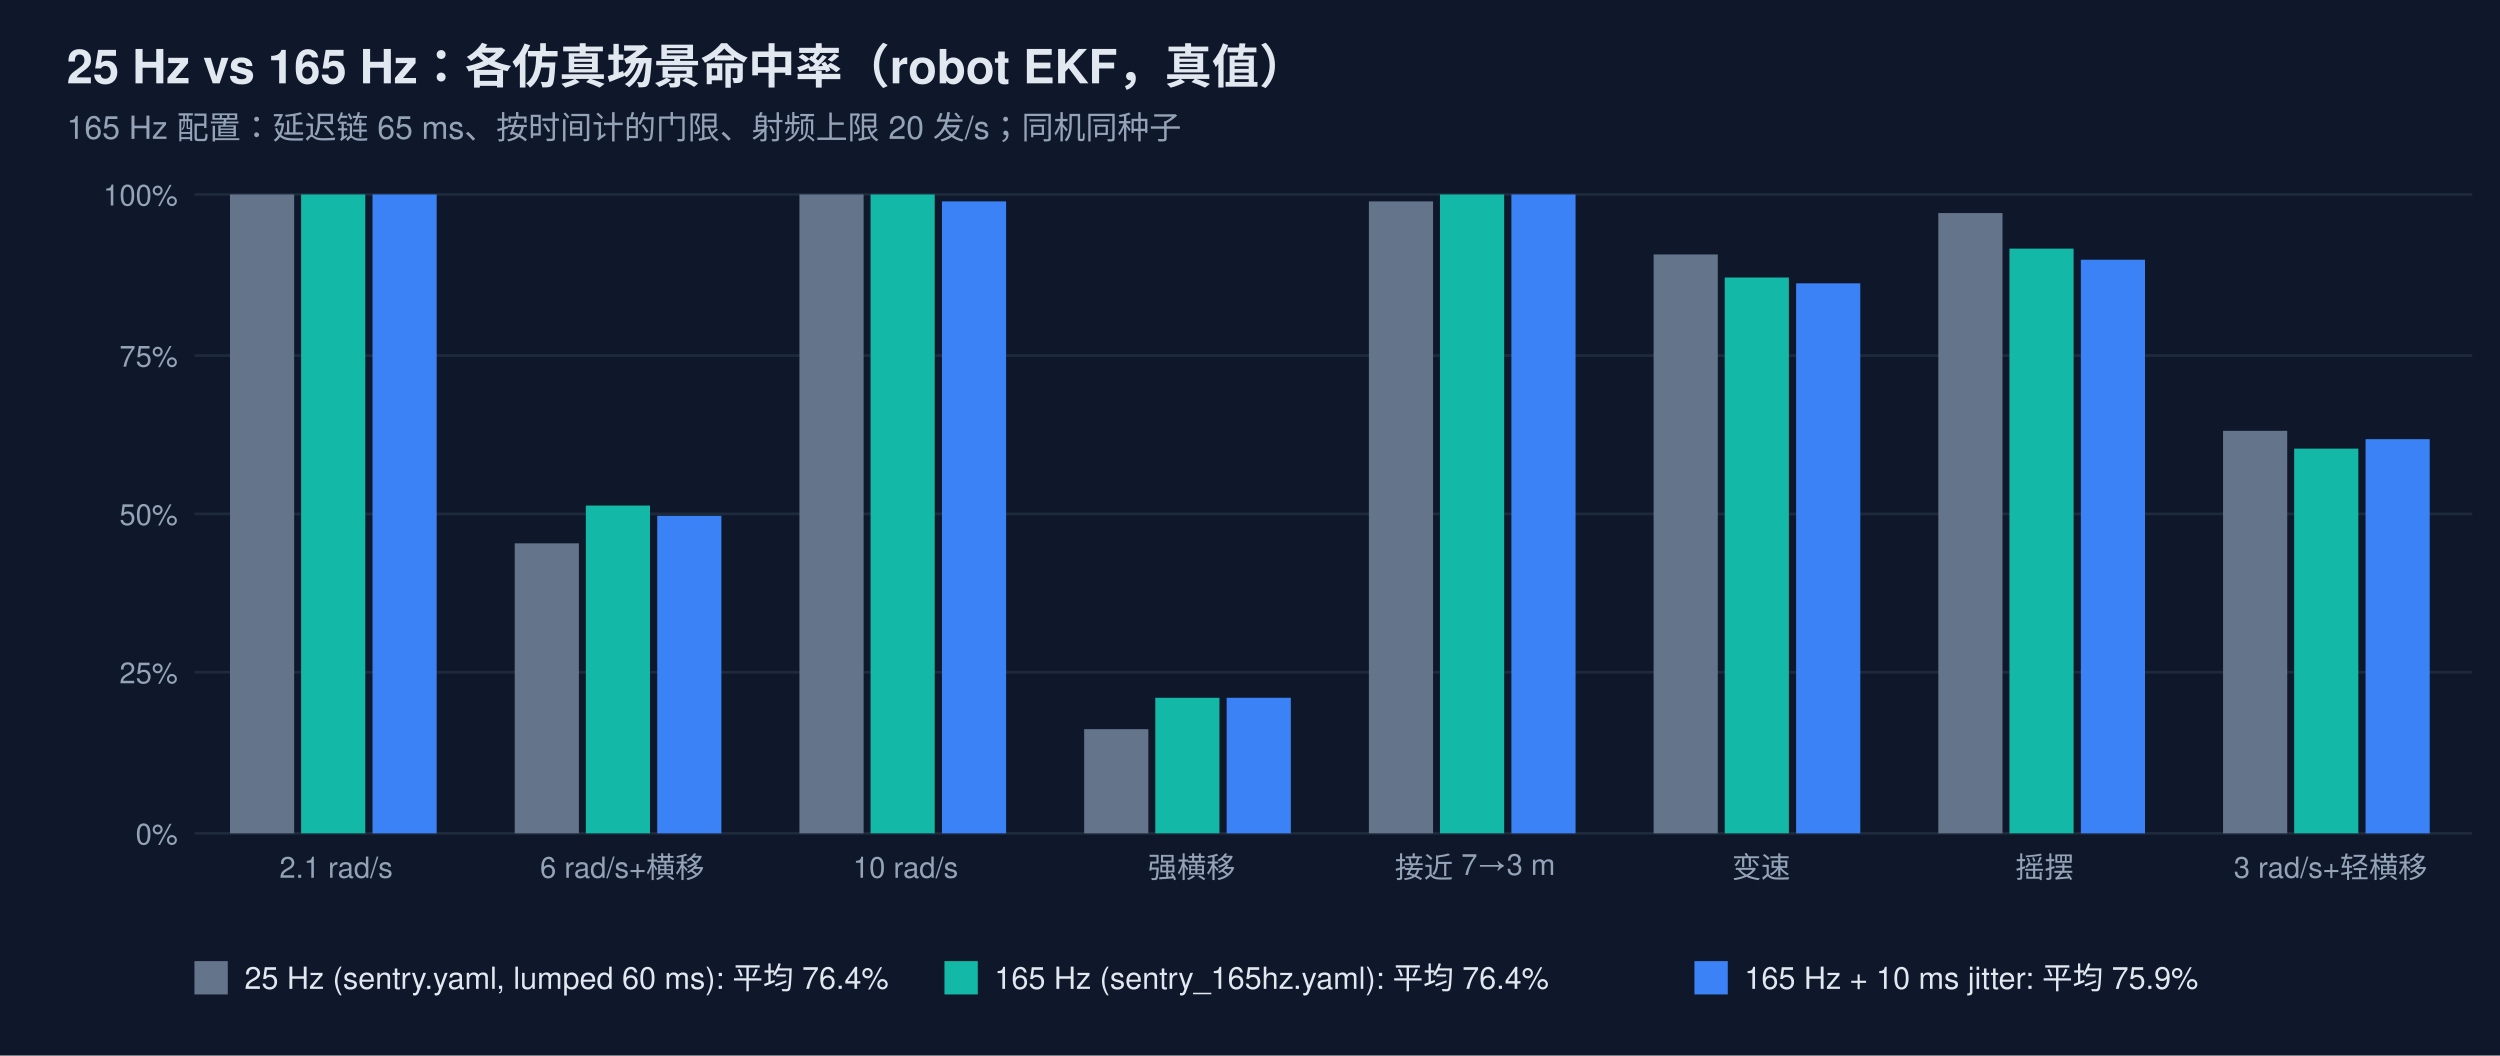
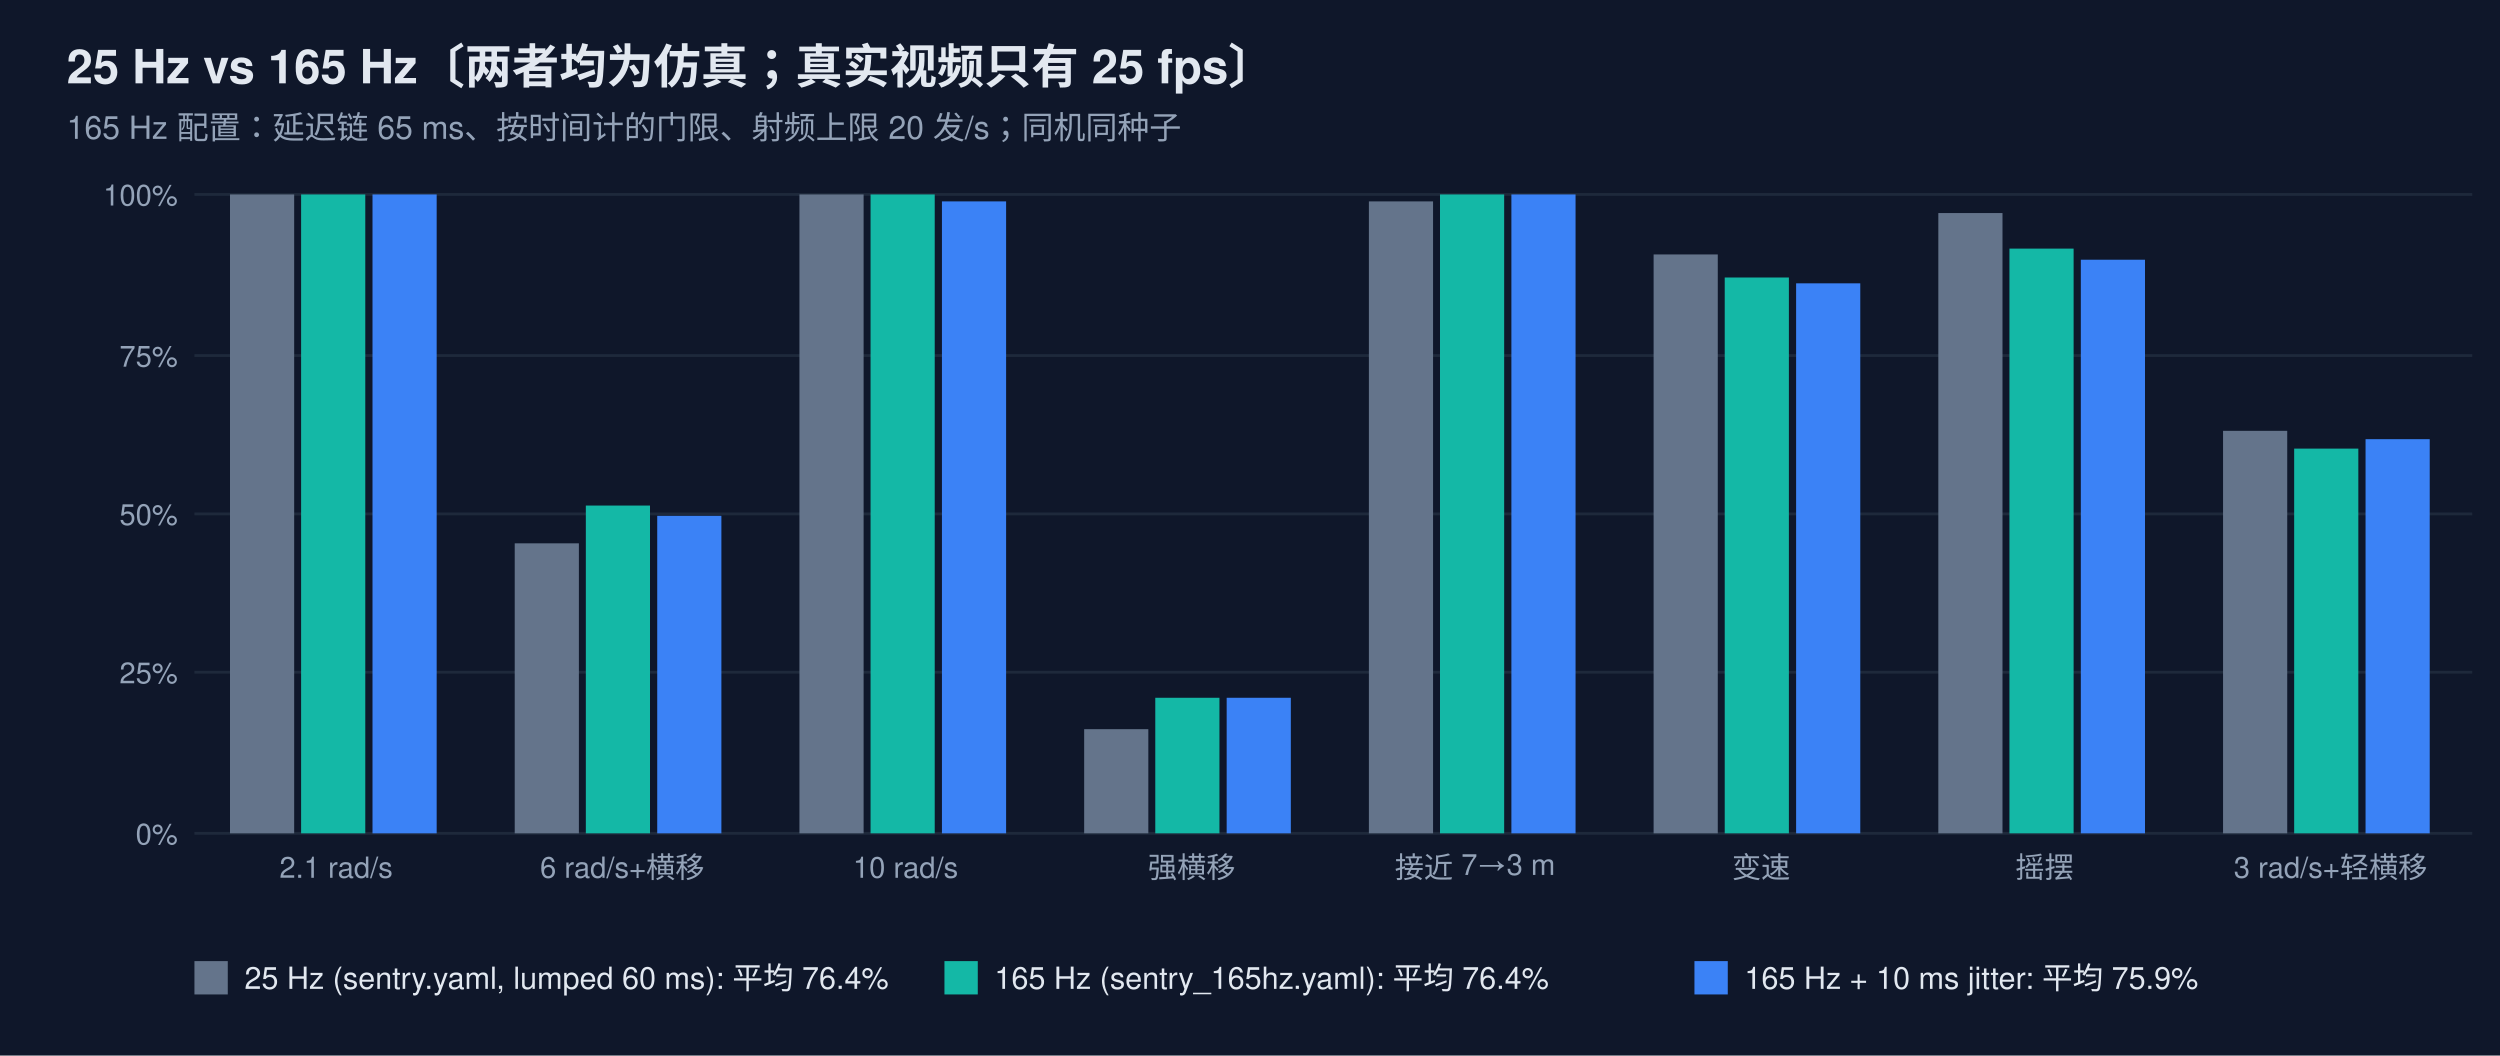
<svg xmlns="http://www.w3.org/2000/svg" width="900" height="380" viewBox="0 0 900 380" font-family="'Segoe UI', Helvetica, Arial, sans-serif">
  <rect width="900" height="380" fill="#0f172a" />
-   <text x="24" y="30" font-size="17" font-weight="bold" fill="#e2e8f0">25 Hz vs 165 Hz：各仿真场景命中率（robot EKF，真值）</text>
+   <text x="24" y="30" font-size="17" font-weight="bold" fill="#e2e8f0">25 Hz vs 165 Hz〔两者均为仿真；真实视频只有 25 fps〕</text>
  <text x="24" y="50" font-size="11.5" fill="#94a3b8">165 Hz 配置：延迟链 65 ms、按时间计的门限、射频上限 20 发/s；同机同种子</text>
  <line x1="70" y1="300" x2="890" y2="300" stroke="#1e293b" />
  <text x="64" y="304" font-size="10.5" text-anchor="end" fill="#94a3b8">0%</text>
  <line x1="70" y1="242" x2="890" y2="242" stroke="#1e293b" />
  <text x="64" y="246" font-size="10.5" text-anchor="end" fill="#94a3b8">25%</text>
  <line x1="70" y1="185" x2="890" y2="185" stroke="#1e293b" />
  <text x="64" y="189" font-size="10.5" text-anchor="end" fill="#94a3b8">50%</text>
  <line x1="70" y1="128" x2="890" y2="128" stroke="#1e293b" />
  <text x="64" y="132" font-size="10.5" text-anchor="end" fill="#94a3b8">75%</text>
  <line x1="70" y1="70" x2="890" y2="70" stroke="#1e293b" />
  <text x="64" y="74" font-size="10.5" text-anchor="end" fill="#94a3b8">100%</text>
  <rect x="82.8" y="70.0" width="23.1" height="230.0" fill="#64748b" />
  <rect x="108.4" y="70.0" width="23.1" height="230.0" fill="#14b8a6" />
  <rect x="134.1" y="70.0" width="23.1" height="230.0" fill="#3b82f6" />
  <text x="121" y="316" font-size="10.5" text-anchor="middle" fill="#94a3b8">2.1 rad/s</text>
  <rect x="185.3" y="195.6" width="23.1" height="104.4" fill="#64748b" />
  <rect x="210.9" y="182.0" width="23.1" height="118.0" fill="#14b8a6" />
  <rect x="236.6" y="185.7" width="23.1" height="114.3" fill="#3b82f6" />
  <text x="224" y="316" font-size="10.5" text-anchor="middle" fill="#94a3b8">6 rad/s+横移</text>
  <rect x="287.8" y="70.0" width="23.1" height="230.0" fill="#64748b" />
  <rect x="313.4" y="70.0" width="23.1" height="230.0" fill="#14b8a6" />
  <rect x="339.1" y="72.5" width="23.1" height="227.5" fill="#3b82f6" />
  <text x="326" y="316" font-size="10.5" text-anchor="middle" fill="#94a3b8">10 rad/s</text>
  <rect x="390.3" y="262.5" width="23.1" height="37.5" fill="#64748b" />
  <rect x="415.9" y="251.2" width="23.1" height="48.8" fill="#14b8a6" />
  <rect x="441.6" y="251.2" width="23.1" height="48.8" fill="#3b82f6" />
  <text x="429" y="316" font-size="10.5" text-anchor="middle" fill="#94a3b8">强横移</text>
  <rect x="492.8" y="72.5" width="23.1" height="227.5" fill="#64748b" />
  <rect x="518.4" y="70.0" width="23.1" height="230.0" fill="#14b8a6" />
  <rect x="544.1" y="70.0" width="23.1" height="230.0" fill="#3b82f6" />
  <text x="531" y="316" font-size="10.5" text-anchor="middle" fill="#94a3b8">接近 7→3 m</text>
  <rect x="595.3" y="91.6" width="23.1" height="208.4" fill="#64748b" />
  <rect x="620.9" y="99.9" width="23.1" height="200.1" fill="#14b8a6" />
  <rect x="646.6" y="102.0" width="23.1" height="198.0" fill="#3b82f6" />
  <text x="634" y="316" font-size="10.5" text-anchor="middle" fill="#94a3b8">变速</text>
  <rect x="697.8" y="76.7" width="23.1" height="223.3" fill="#64748b" />
  <rect x="723.4" y="89.5" width="23.1" height="210.5" fill="#14b8a6" />
  <rect x="749.1" y="93.5" width="23.1" height="206.5" fill="#3b82f6" />
  <text x="736" y="316" font-size="10.5" text-anchor="middle" fill="#94a3b8">摇摆</text>
  <rect x="800.3" y="155.1" width="23.1" height="144.9" fill="#64748b" />
  <rect x="825.9" y="161.5" width="23.1" height="138.5" fill="#14b8a6" />
  <rect x="851.6" y="158.1" width="23.1" height="141.9" fill="#3b82f6" />
  <text x="839" y="316" font-size="10.5" text-anchor="middle" fill="#94a3b8">3 rad/s+轻横移</text>
  <rect x="70" y="346" width="12" height="12" fill="#64748b" />
  <text x="88" y="356" font-size="11" fill="#e2e8f0">25 Hz (sentry.yaml, lumped 60 ms): 平均 76.4%</text>
  <rect x="340" y="346" width="12" height="12" fill="#14b8a6" />
  <text x="358" y="356" font-size="11" fill="#e2e8f0">165 Hz (sentry_165hz.yaml): 平均 76.4%</text>
  <rect x="610" y="346" width="12" height="12" fill="#3b82f6" />
  <text x="628" y="356" font-size="11" fill="#e2e8f0">165 Hz + 10 ms jitter: 平均 75.9%</text>
</svg>
